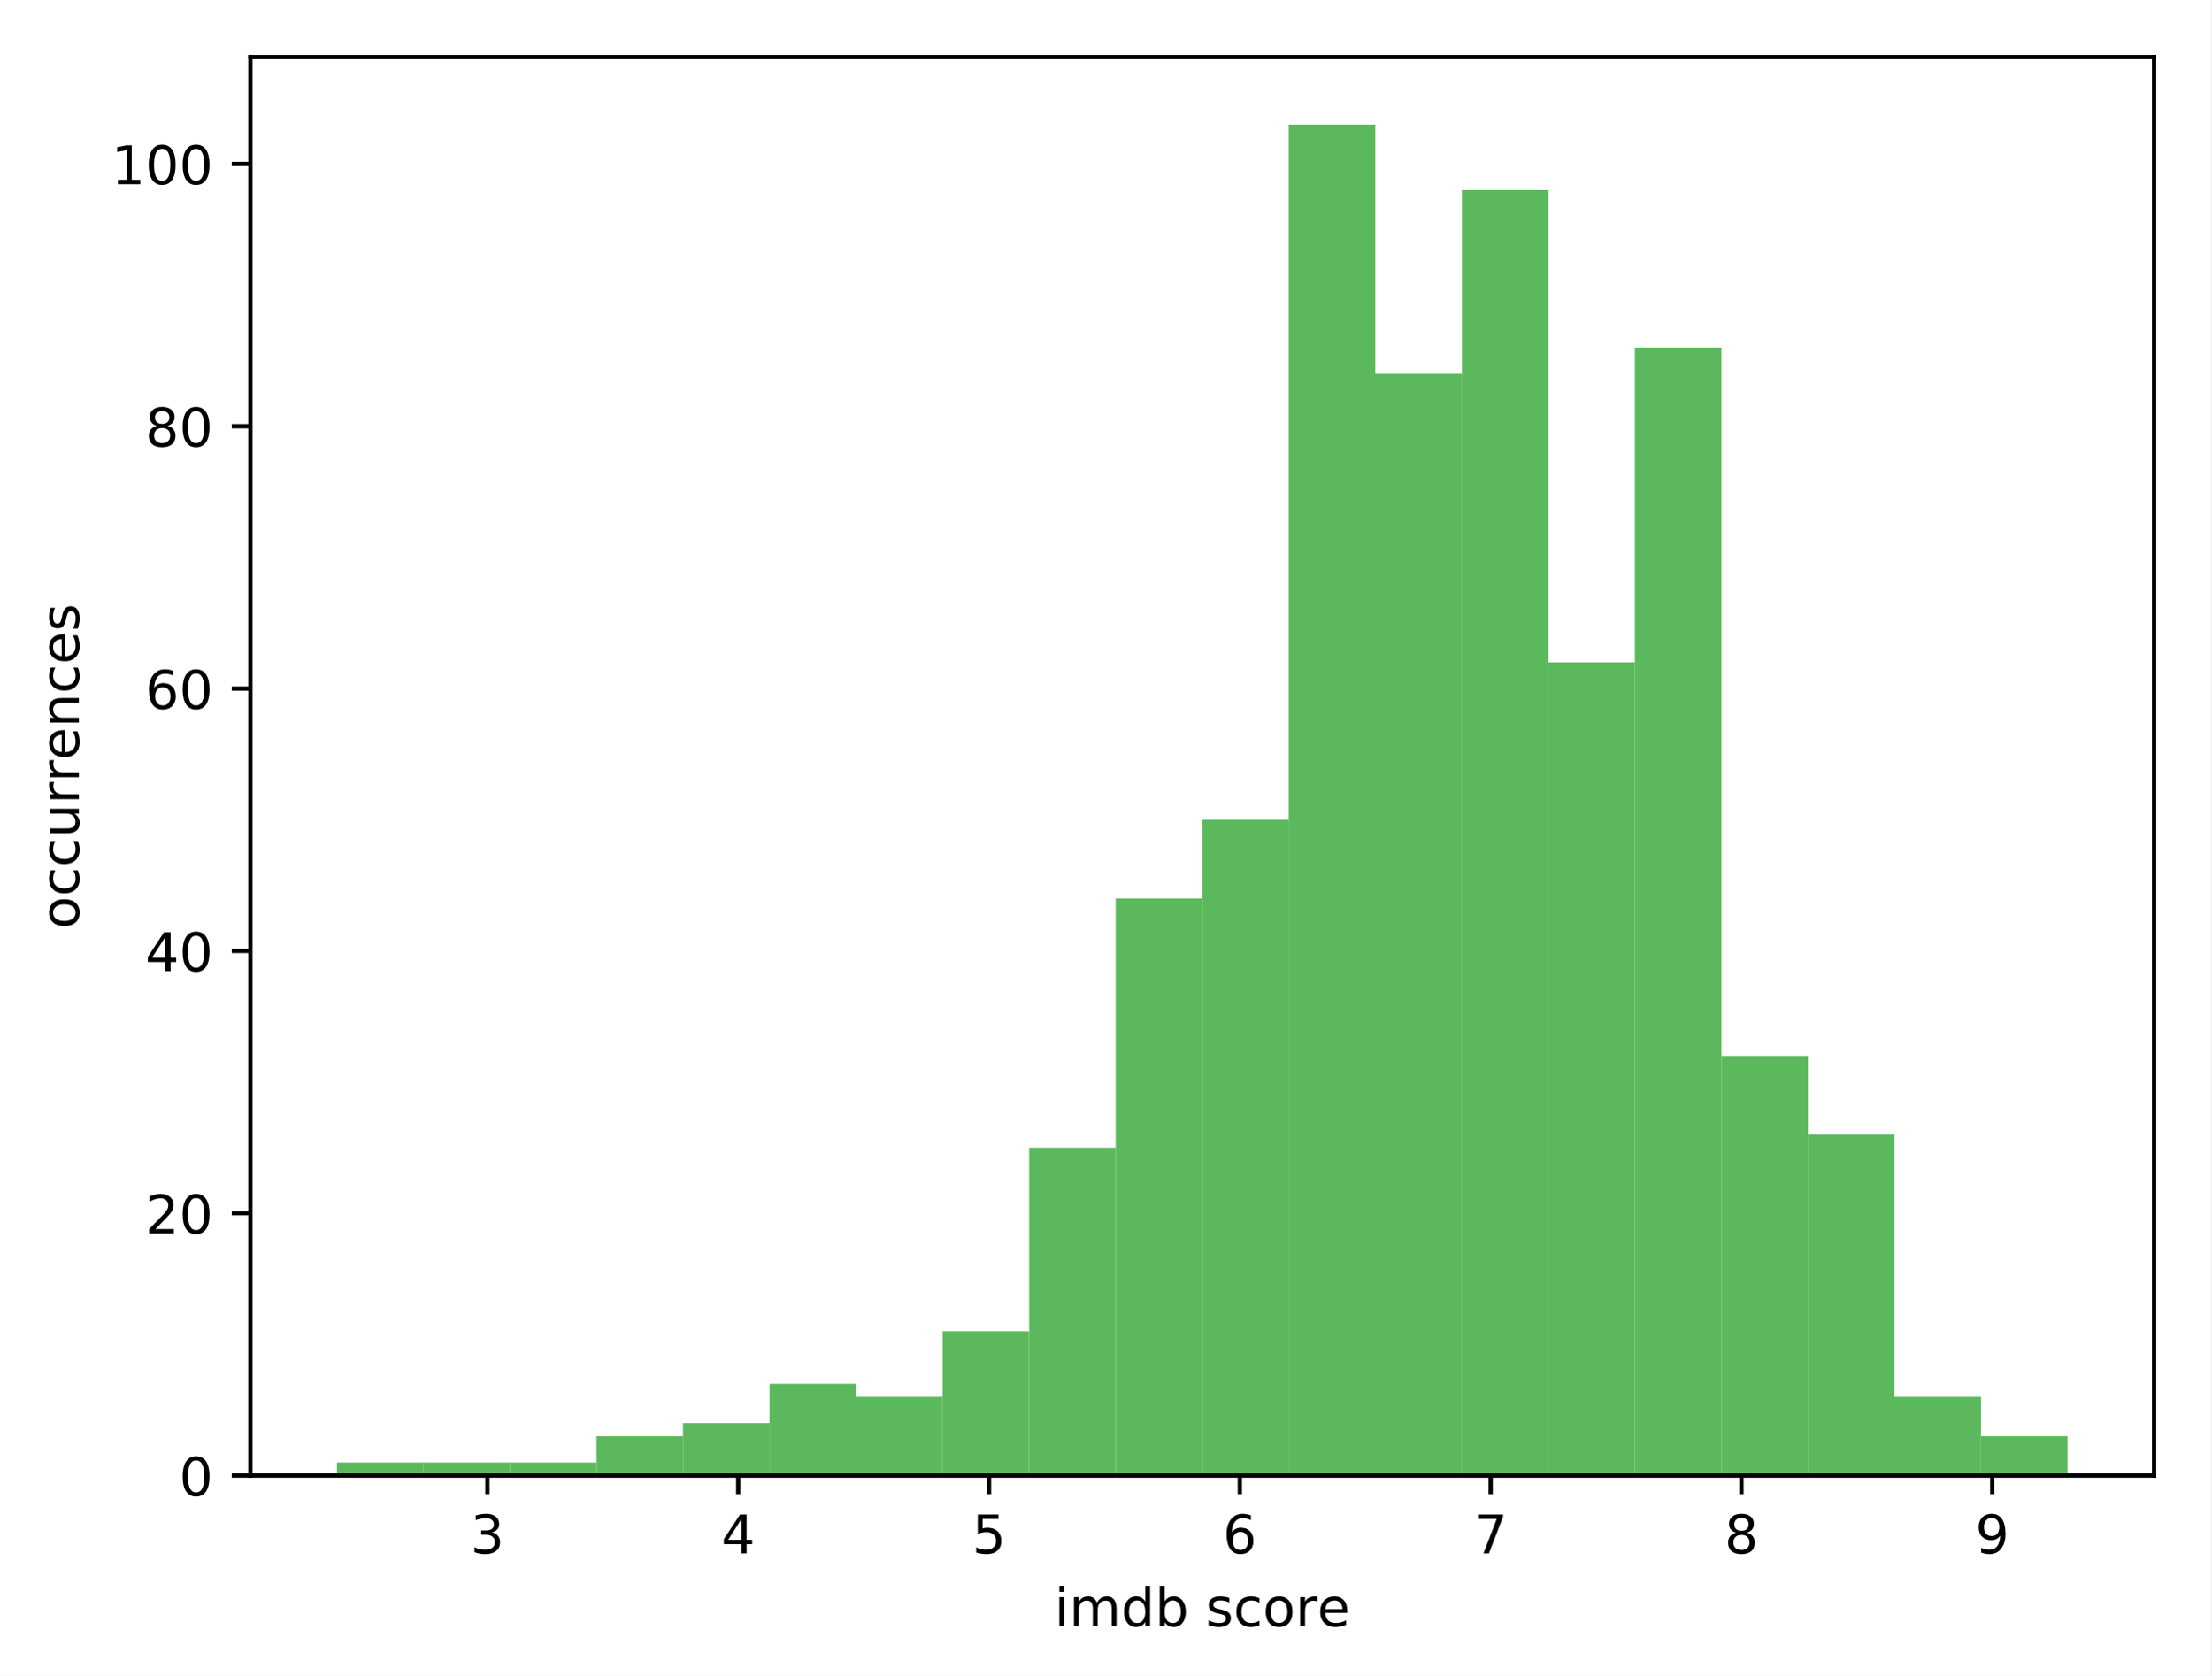
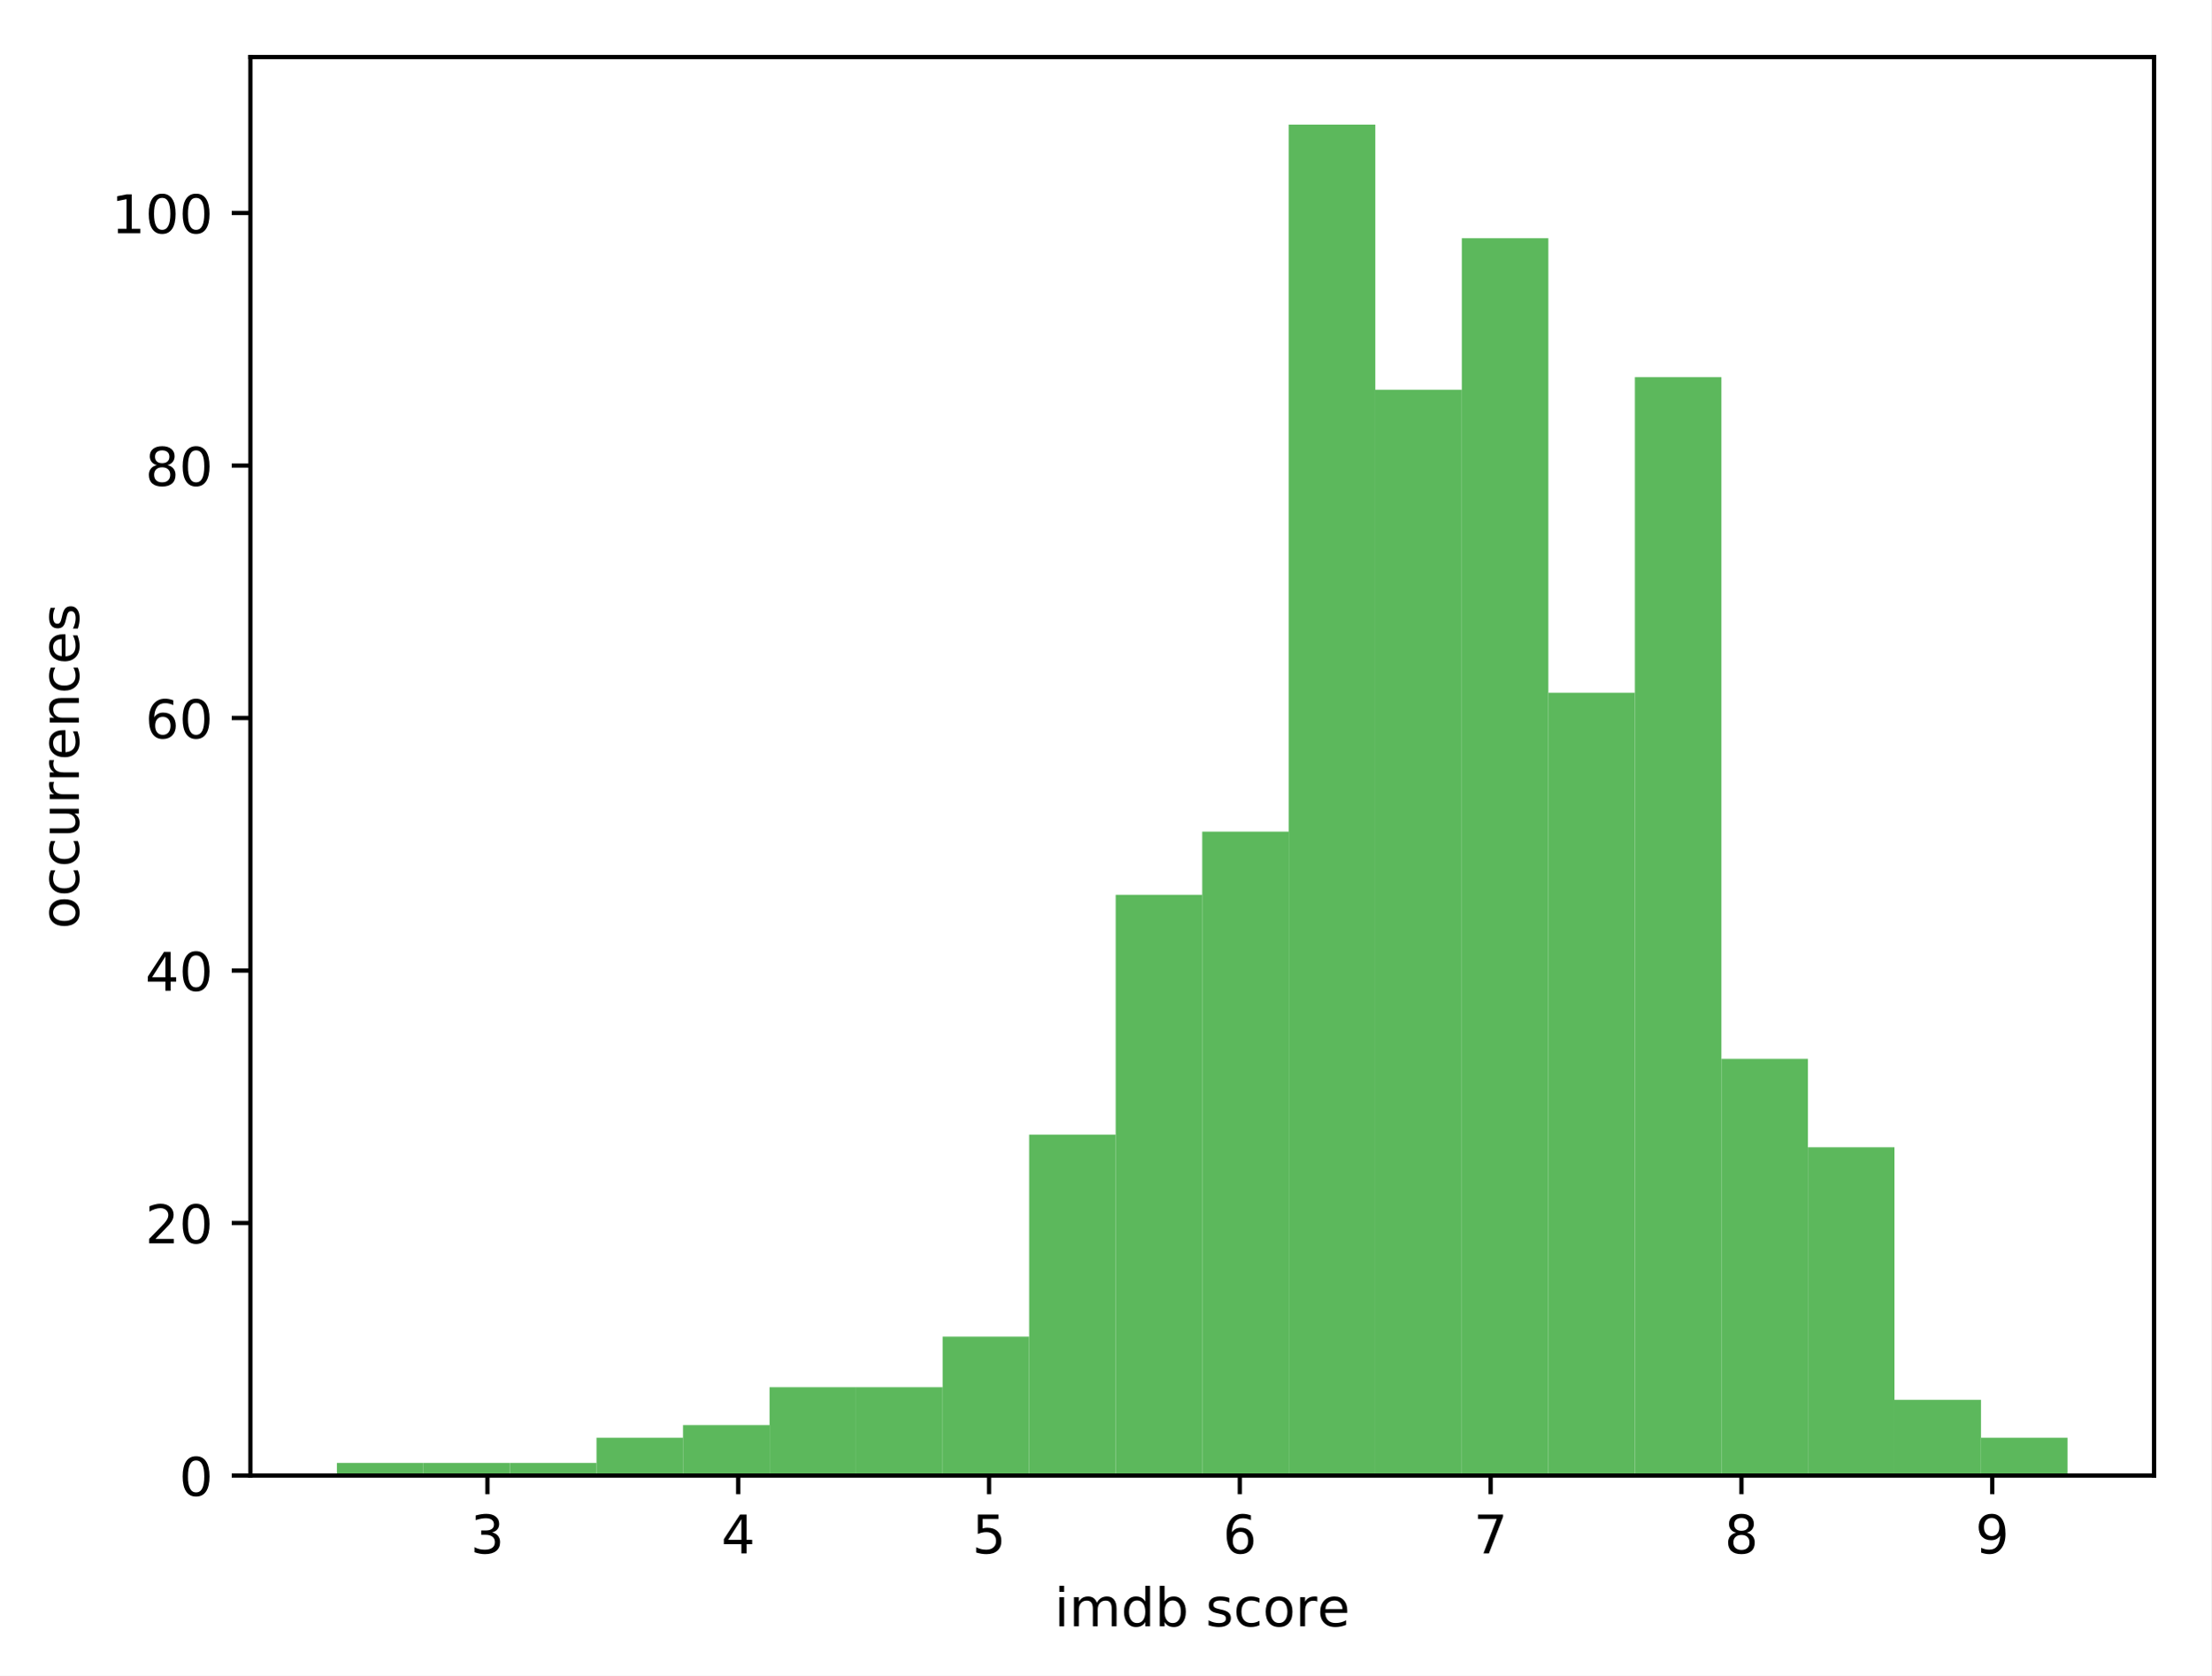
<svg xmlns="http://www.w3.org/2000/svg" xmlns:xlink="http://www.w3.org/1999/xlink" height="314.368pt" version="1.1" viewBox="0 0 414.786 314.368" width="414.786pt">
  <defs>
    <style type="text/css">
*{stroke-linecap:butt;stroke-linejoin:round;}
  </style>
  </defs>
  <g id="figure_1">
    <g id="patch_1">
      <path d="M 0 314.368  L 414.786 314.368  L 414.786 0  L 0 0  z " style="fill:#ffffff;" />
    </g>
    <g id="axes_1">
      <g id="patch_2">
        <path d="M 46.966 276.812  L 404.086 276.812  L 404.086 10.7  L 46.966 10.7  z " style="fill:#ffffff;" />
      </g>
      <g id="patch_3">
-         <path clip-path="url(#pdffa25594b)" d="M 63.198 276.812  L 79.431 276.812  L 79.431 274.351  L 63.198 274.351  z " style="fill:#5cb85c;" />
+         <path clip-path="url(#p2d49223a7b)" d="M 63.198 276.812  L 79.431 276.812  L 79.431 274.443  L 63.198 274.443  z " style="fill:#5cb85c;" />
      </g>
      <g id="patch_4">
-         <path clip-path="url(#pdffa25594b)" d="M 79.431 276.812  L 95.664 276.812  L 95.664 274.351  L 79.431 274.351  z " style="fill:#5cb85c;" />
+         <path clip-path="url(#p2d49223a7b)" d="M 79.431 276.812  L 95.664 276.812  L 95.664 274.443  L 79.431 274.443  z " style="fill:#5cb85c;" />
      </g>
      <g id="patch_5">
-         <path clip-path="url(#pdffa25594b)" d="M 95.664 276.812  L 111.897 276.812  L 111.897 274.351  L 95.664 274.351  z " style="fill:#5cb85c;" />
+         <path clip-path="url(#p2d49223a7b)" d="M 95.664 276.812  L 111.897 276.812  L 111.897 274.443  L 95.664 274.443  z " style="fill:#5cb85c;" />
      </g>
      <g id="patch_6">
-         <path clip-path="url(#pdffa25594b)" d="M 111.897 276.812  L 128.129 276.812  L 128.129 269.43  L 111.897 269.43  z " style="fill:#5cb85c;" />
+         <path clip-path="url(#p2d49223a7b)" d="M 111.897 276.812  L 128.129 276.812  L 128.129 269.706  L 111.897 269.706  z " style="fill:#5cb85c;" />
      </g>
      <g id="patch_7">
-         <path clip-path="url(#pdffa25594b)" d="M 128.129 276.812  L 144.362 276.812  L 144.362 266.97  L 128.129 266.97  z " style="fill:#5cb85c;" />
+         <path clip-path="url(#p2d49223a7b)" d="M 128.129 276.812  L 144.362 276.812  L 144.362 267.338  L 128.129 267.338  z " style="fill:#5cb85c;" />
      </g>
      <g id="patch_8">
-         <path clip-path="url(#pdffa25594b)" d="M 144.362 276.812  L 160.595 276.812  L 160.595 259.588  L 144.362 259.588  z " style="fill:#5cb85c;" />
+         <path clip-path="url(#p2d49223a7b)" d="M 144.362 276.812  L 160.595 276.812  L 160.595 260.232  L 144.362 260.232  z " style="fill:#5cb85c;" />
      </g>
      <g id="patch_9">
-         <path clip-path="url(#pdffa25594b)" d="M 160.595 276.812  L 176.827 276.812  L 176.827 262.049  L 160.595 262.049  z " style="fill:#5cb85c;" />
+         <path clip-path="url(#p2d49223a7b)" d="M 160.595 276.812  L 176.827 276.812  L 176.827 260.232  L 160.595 260.232  z " style="fill:#5cb85c;" />
      </g>
      <g id="patch_10">
-         <path clip-path="url(#pdffa25594b)" d="M 176.827 276.812  L 193.06 276.812  L 193.06 249.746  L 176.827 249.746  z " style="fill:#5cb85c;" />
+         <path clip-path="url(#p2d49223a7b)" d="M 176.827 276.812  L 193.06 276.812  L 193.06 250.757  L 176.827 250.757  z " style="fill:#5cb85c;" />
      </g>
      <g id="patch_11">
-         <path clip-path="url(#pdffa25594b)" d="M 193.06 276.812  L 209.293 276.812  L 209.293 215.297  L 193.06 215.297  z " style="fill:#5cb85c;" />
+         <path clip-path="url(#p2d49223a7b)" d="M 193.06 276.812  L 209.293 276.812  L 209.293 212.86  L 193.06 212.86  z " style="fill:#5cb85c;" />
      </g>
      <g id="patch_12">
-         <path clip-path="url(#pdffa25594b)" d="M 209.293 276.812  L 225.526 276.812  L 225.526 168.546  L 209.293 168.546  z " style="fill:#5cb85c;" />
+         <path clip-path="url(#p2d49223a7b)" d="M 209.293 276.812  L 225.526 276.812  L 225.526 167.856  L 209.293 167.856  z " style="fill:#5cb85c;" />
      </g>
      <g id="patch_13">
-         <path clip-path="url(#pdffa25594b)" d="M 225.526 276.812  L 241.758 276.812  L 241.758 153.783  L 225.526 153.783  z " style="fill:#5cb85c;" />
+         <path clip-path="url(#p2d49223a7b)" d="M 225.526 276.812  L 241.758 276.812  L 241.758 156.013  L 225.526 156.013  z " style="fill:#5cb85c;" />
      </g>
      <g id="patch_14">
-         <path clip-path="url(#pdffa25594b)" d="M 241.758 276.812  L 257.991 276.812  L 257.991 23.372  L 241.758 23.372  z " style="fill:#5cb85c;" />
+         <path clip-path="url(#p2d49223a7b)" d="M 241.758 276.812  L 257.991 276.812  L 257.991 23.372  L 241.758 23.372  z " style="fill:#5cb85c;" />
      </g>
      <g id="patch_15">
-         <path clip-path="url(#pdffa25594b)" d="M 257.991 276.812  L 274.224 276.812  L 274.224 70.123  L 257.991 70.123  z " style="fill:#5cb85c;" />
+         <path clip-path="url(#p2d49223a7b)" d="M 257.991 276.812  L 274.224 276.812  L 274.224 73.113  L 257.991 73.113  z " style="fill:#5cb85c;" />
      </g>
      <g id="patch_16">
-         <path clip-path="url(#pdffa25594b)" d="M 274.224 276.812  L 290.457 276.812  L 290.457 35.675  L 274.224 35.675  z " style="fill:#5cb85c;" />
+         <path clip-path="url(#p2d49223a7b)" d="M 274.224 276.812  L 290.457 276.812  L 290.457 44.689  L 274.224 44.689  z " style="fill:#5cb85c;" />
      </g>
      <g id="patch_17">
-         <path clip-path="url(#pdffa25594b)" d="M 290.457 276.812  L 306.689 276.812  L 306.689 124.256  L 290.457 124.256  z " style="fill:#5cb85c;" />
+         <path clip-path="url(#p2d49223a7b)" d="M 290.457 276.812  L 306.689 276.812  L 306.689 129.959  L 290.457 129.959  z " style="fill:#5cb85c;" />
      </g>
      <g id="patch_18">
-         <path clip-path="url(#pdffa25594b)" d="M 306.689 276.812  L 322.922 276.812  L 322.922 65.202  L 306.689 65.202  z " style="fill:#5cb85c;" />
+         <path clip-path="url(#p2d49223a7b)" d="M 306.689 276.812  L 322.922 276.812  L 322.922 70.744  L 306.689 70.744  z " style="fill:#5cb85c;" />
      </g>
      <g id="patch_19">
-         <path clip-path="url(#pdffa25594b)" d="M 322.922 276.812  L 339.155 276.812  L 339.155 198.073  L 322.922 198.073  z " style="fill:#5cb85c;" />
+         <path clip-path="url(#p2d49223a7b)" d="M 322.922 276.812  L 339.155 276.812  L 339.155 198.648  L 322.922 198.648  z " style="fill:#5cb85c;" />
      </g>
      <g id="patch_20">
-         <path clip-path="url(#pdffa25594b)" d="M 339.155 276.812  L 355.387 276.812  L 355.387 212.837  L 339.155 212.837  z " style="fill:#5cb85c;" />
+         <path clip-path="url(#p2d49223a7b)" d="M 339.155 276.812  L 355.387 276.812  L 355.387 215.228  L 339.155 215.228  z " style="fill:#5cb85c;" />
      </g>
      <g id="patch_21">
-         <path clip-path="url(#pdffa25594b)" d="M 355.387 276.812  L 371.62 276.812  L 371.62 262.049  L 355.387 262.049  z " style="fill:#5cb85c;" />
+         <path clip-path="url(#p2d49223a7b)" d="M 355.387 276.812  L 371.62 276.812  L 371.62 262.6  L 355.387 262.6  z " style="fill:#5cb85c;" />
      </g>
      <g id="patch_22">
-         <path clip-path="url(#pdffa25594b)" d="M 371.62 276.812  L 387.853 276.812  L 387.853 269.43  L 371.62 269.43  z " style="fill:#5cb85c;" />
+         <path clip-path="url(#p2d49223a7b)" d="M 371.62 276.812  L 387.853 276.812  L 387.853 269.706  L 371.62 269.706  z " style="fill:#5cb85c;" />
      </g>
      <g id="matplotlib.axis_1">
        <g id="xtick_1">
          <g id="line2d_1">
            <defs>
-               <path d="M 0 0  L 0 3.5  " id="m6dd960a08c" style="stroke:#000000;stroke-width:0.8;" />
-             </defs>
-             <g>
-               <use style="stroke:#000000;stroke-width:0.8;" x="91.429" xlink:href="#m6dd960a08c" y="276.812" />
+               <path d="M 0 0  L 0 3.5  " id="m55f64ff4a9" style="stroke:#000000;stroke-width:0.8;" />
+             </defs>
+             <g>
+               <use style="stroke:#000000;stroke-width:0.8;" x="91.429" xlink:href="#m55f64ff4a9" y="276.812" />
            </g>
          </g>
          <g id="text_1">
            <defs>
              <path d="M 40.578 39.312  Q 47.656 37.797 51.625 33  Q 55.609 28.219 55.609 21.188  Q 55.609 10.406 48.188 4.484  Q 40.766 -1.422 27.094 -1.422  Q 22.516 -1.422 17.656 -0.516  Q 12.797 0.391 7.625 2.203  L 7.625 11.719  Q 11.719 9.328 16.594 8.109  Q 21.484 6.891 26.812 6.891  Q 36.078 6.891 40.938 10.547  Q 45.797 14.203 45.797 21.188  Q 45.797 27.641 41.281 31.266  Q 36.766 34.906 28.719 34.906  L 20.219 34.906  L 20.219 43.016  L 29.109 43.016  Q 36.375 43.016 40.234 45.922  Q 44.094 48.828 44.094 54.297  Q 44.094 59.906 40.109 62.906  Q 36.141 65.922 28.719 65.922  Q 24.656 65.922 20.016 65.031  Q 15.375 64.156 9.812 62.312  L 9.812 71.094  Q 15.438 72.656 20.344 73.438  Q 25.25 74.219 29.594 74.219  Q 40.828 74.219 47.359 69.109  Q 53.906 64.016 53.906 55.328  Q 53.906 49.266 50.438 45.094  Q 46.969 40.922 40.578 39.312  z " id="DejaVuSans-51" />
            </defs>
            <g transform="translate(88.24793 291.4104)scale(0.1 -0.1)">
              <use xlink:href="#DejaVuSans-51" />
            </g>
          </g>
        </g>
        <g id="xtick_2">
          <g id="line2d_2">
            <g>
-               <use style="stroke:#000000;stroke-width:0.8;" x="138.481" xlink:href="#m6dd960a08c" y="276.812" />
+               <use style="stroke:#000000;stroke-width:0.8;" x="138.481" xlink:href="#m55f64ff4a9" y="276.812" />
            </g>
          </g>
          <g id="text_2">
            <defs>
              <path d="M 37.797 64.312  L 12.891 25.391  L 37.797 25.391  z M 35.203 72.906  L 47.609 72.906  L 47.609 25.391  L 58.016 25.391  L 58.016 17.188  L 47.609 17.188  L 47.609 0  L 37.797 0  L 37.797 17.188  L 4.891 17.188  L 4.891 26.703  z " id="DejaVuSans-52" />
            </defs>
            <g transform="translate(135.2993 291.4104)scale(0.1 -0.1)">
              <use xlink:href="#DejaVuSans-52" />
            </g>
          </g>
        </g>
        <g id="xtick_3">
          <g id="line2d_3">
            <g>
-               <use style="stroke:#000000;stroke-width:0.8;" x="185.532" xlink:href="#m6dd960a08c" y="276.812" />
+               <use style="stroke:#000000;stroke-width:0.8;" x="185.532" xlink:href="#m55f64ff4a9" y="276.812" />
            </g>
          </g>
          <g id="text_3">
            <defs>
              <path d="M 10.797 72.906  L 49.516 72.906  L 49.516 64.594  L 19.828 64.594  L 19.828 46.734  Q 21.969 47.469 24.109 47.828  Q 26.266 48.188 28.422 48.188  Q 40.625 48.188 47.75 41.5  Q 54.891 34.812 54.891 23.391  Q 54.891 11.625 47.562 5.094  Q 40.234 -1.422 26.906 -1.422  Q 22.312 -1.422 17.547 -0.641  Q 12.797 0.141 7.719 1.703  L 7.719 11.625  Q 12.109 9.234 16.797 8.062  Q 21.484 6.891 26.703 6.891  Q 35.156 6.891 40.078 11.328  Q 45.016 15.766 45.016 23.391  Q 45.016 31 40.078 35.438  Q 35.156 39.891 26.703 39.891  Q 22.75 39.891 18.812 39.016  Q 14.891 38.141 10.797 36.281  z " id="DejaVuSans-53" />
            </defs>
            <g transform="translate(182.3507 291.4104)scale(0.1 -0.1)">
              <use xlink:href="#DejaVuSans-53" />
            </g>
          </g>
        </g>
        <g id="xtick_4">
          <g id="line2d_4">
            <g>
-               <use style="stroke:#000000;stroke-width:0.8;" x="232.583" xlink:href="#m6dd960a08c" y="276.812" />
+               <use style="stroke:#000000;stroke-width:0.8;" x="232.583" xlink:href="#m55f64ff4a9" y="276.812" />
            </g>
          </g>
          <g id="text_4">
            <defs>
              <path d="M 33.016 40.375  Q 26.375 40.375 22.484 35.828  Q 18.609 31.297 18.609 23.391  Q 18.609 15.531 22.484 10.953  Q 26.375 6.391 33.016 6.391  Q 39.656 6.391 43.531 10.953  Q 47.406 15.531 47.406 23.391  Q 47.406 31.297 43.531 35.828  Q 39.656 40.375 33.016 40.375  z M 52.594 71.297  L 52.594 62.312  Q 48.875 64.062 45.094 64.984  Q 41.312 65.922 37.594 65.922  Q 27.828 65.922 22.672 59.328  Q 17.531 52.734 16.797 39.406  Q 19.672 43.656 24.016 45.922  Q 28.375 48.188 33.594 48.188  Q 44.578 48.188 50.953 41.516  Q 57.328 34.859 57.328 23.391  Q 57.328 12.156 50.688 5.359  Q 44.047 -1.422 33.016 -1.422  Q 20.359 -1.422 13.672 8.266  Q 6.984 17.969 6.984 36.375  Q 6.984 53.656 15.188 63.938  Q 23.391 74.219 37.203 74.219  Q 40.922 74.219 44.703 73.484  Q 48.484 72.75 52.594 71.297  z " id="DejaVuSans-54" />
            </defs>
            <g transform="translate(229.4021 291.4104)scale(0.1 -0.1)">
              <use xlink:href="#DejaVuSans-54" />
            </g>
          </g>
        </g>
        <g id="xtick_5">
          <g id="line2d_5">
            <g>
-               <use style="stroke:#000000;stroke-width:0.8;" x="279.635" xlink:href="#m6dd960a08c" y="276.812" />
+               <use style="stroke:#000000;stroke-width:0.8;" x="279.635" xlink:href="#m55f64ff4a9" y="276.812" />
            </g>
          </g>
          <g id="text_5">
            <defs>
              <path d="M 8.203 72.906  L 55.078 72.906  L 55.078 68.703  L 28.609 0  L 18.312 0  L 43.219 64.594  L 8.203 64.594  z " id="DejaVuSans-55" />
            </defs>
            <g transform="translate(276.4535 291.4104)scale(0.1 -0.1)">
              <use xlink:href="#DejaVuSans-55" />
            </g>
          </g>
        </g>
        <g id="xtick_6">
          <g id="line2d_6">
            <g>
-               <use style="stroke:#000000;stroke-width:0.8;" x="326.686" xlink:href="#m6dd960a08c" y="276.812" />
+               <use style="stroke:#000000;stroke-width:0.8;" x="326.686" xlink:href="#m55f64ff4a9" y="276.812" />
            </g>
          </g>
          <g id="text_6">
            <defs>
              <path d="M 31.781 34.625  Q 24.75 34.625 20.719 30.859  Q 16.703 27.094 16.703 20.516  Q 16.703 13.922 20.719 10.156  Q 24.75 6.391 31.781 6.391  Q 38.812 6.391 42.859 10.172  Q 46.922 13.969 46.922 20.516  Q 46.922 27.094 42.891 30.859  Q 38.875 34.625 31.781 34.625  z M 21.922 38.812  Q 15.578 40.375 12.031 44.719  Q 8.5 49.078 8.5 55.328  Q 8.5 64.062 14.719 69.141  Q 20.953 74.219 31.781 74.219  Q 42.672 74.219 48.875 69.141  Q 55.078 64.062 55.078 55.328  Q 55.078 49.078 51.531 44.719  Q 48 40.375 41.703 38.812  Q 48.828 37.156 52.797 32.312  Q 56.781 27.484 56.781 20.516  Q 56.781 9.906 50.312 4.234  Q 43.844 -1.422 31.781 -1.422  Q 19.734 -1.422 13.25 4.234  Q 6.781 9.906 6.781 20.516  Q 6.781 27.484 10.781 32.312  Q 14.797 37.156 21.922 38.812  z M 18.312 54.391  Q 18.312 48.734 21.844 45.562  Q 25.391 42.391 31.781 42.391  Q 38.141 42.391 41.719 45.562  Q 45.312 48.734 45.312 54.391  Q 45.312 60.062 41.719 63.234  Q 38.141 66.406 31.781 66.406  Q 25.391 66.406 21.844 63.234  Q 18.312 60.062 18.312 54.391  z " id="DejaVuSans-56" />
            </defs>
            <g transform="translate(323.5048 291.4104)scale(0.1 -0.1)">
              <use xlink:href="#DejaVuSans-56" />
            </g>
          </g>
        </g>
        <g id="xtick_7">
          <g id="line2d_7">
            <g>
-               <use style="stroke:#000000;stroke-width:0.8;" x="373.737" xlink:href="#m6dd960a08c" y="276.812" />
+               <use style="stroke:#000000;stroke-width:0.8;" x="373.737" xlink:href="#m55f64ff4a9" y="276.812" />
            </g>
          </g>
          <g id="text_7">
            <defs>
              <path d="M 10.984 1.516  L 10.984 10.5  Q 14.703 8.734 18.5 7.812  Q 22.312 6.891 25.984 6.891  Q 35.75 6.891 40.891 13.453  Q 46.047 20.016 46.781 33.406  Q 43.953 29.203 39.594 26.953  Q 35.25 24.703 29.984 24.703  Q 19.047 24.703 12.672 31.312  Q 6.297 37.938 6.297 49.422  Q 6.297 60.641 12.938 67.422  Q 19.578 74.219 30.609 74.219  Q 43.266 74.219 49.922 64.516  Q 56.594 54.828 56.594 36.375  Q 56.594 19.141 48.406 8.859  Q 40.234 -1.422 26.422 -1.422  Q 22.703 -1.422 18.891 -0.688  Q 15.094 0.047 10.984 1.516  z M 30.609 32.422  Q 37.25 32.422 41.125 36.953  Q 45.016 41.5 45.016 49.422  Q 45.016 57.281 41.125 61.844  Q 37.25 66.406 30.609 66.406  Q 23.969 66.406 20.094 61.844  Q 16.219 57.281 16.219 49.422  Q 16.219 41.5 20.094 36.953  Q 23.969 32.422 30.609 32.422  z " id="DejaVuSans-57" />
            </defs>
            <g transform="translate(370.5562 291.4104)scale(0.1 -0.1)">
              <use xlink:href="#DejaVuSans-57" />
            </g>
          </g>
        </g>
        <g id="text_8">
          <defs>
            <path d="M 9.422 54.688  L 18.406 54.688  L 18.406 0  L 9.422 0  z M 9.422 75.984  L 18.406 75.984  L 18.406 64.594  L 9.422 64.594  z " id="DejaVuSans-105" />
            <path d="M 52 44.188  Q 55.375 50.25 60.062 53.125  Q 64.75 56 71.094 56  Q 79.641 56 84.281 50.016  Q 88.922 44.047 88.922 33.016  L 88.922 0  L 79.891 0  L 79.891 32.719  Q 79.891 40.578 77.094 44.375  Q 74.312 48.188 68.609 48.188  Q 61.625 48.188 57.562 43.547  Q 53.516 38.922 53.516 30.906  L 53.516 0  L 44.484 0  L 44.484 32.719  Q 44.484 40.625 41.703 44.406  Q 38.922 48.188 33.109 48.188  Q 26.219 48.188 22.156 43.531  Q 18.109 38.875 18.109 30.906  L 18.109 0  L 9.078 0  L 9.078 54.688  L 18.109 54.688  L 18.109 46.188  Q 21.188 51.219 25.484 53.609  Q 29.781 56 35.688 56  Q 41.656 56 45.828 52.969  Q 50 49.953 52 44.188  z " id="DejaVuSans-109" />
            <path d="M 45.406 46.391  L 45.406 75.984  L 54.391 75.984  L 54.391 0  L 45.406 0  L 45.406 8.203  Q 42.578 3.328 38.25 0.953  Q 33.938 -1.422 27.875 -1.422  Q 17.969 -1.422 11.734 6.484  Q 5.516 14.406 5.516 27.297  Q 5.516 40.188 11.734 48.094  Q 17.969 56 27.875 56  Q 33.938 56 38.25 53.625  Q 42.578 51.266 45.406 46.391  z M 14.797 27.297  Q 14.797 17.391 18.875 11.75  Q 22.953 6.109 30.078 6.109  Q 37.203 6.109 41.297 11.75  Q 45.406 17.391 45.406 27.297  Q 45.406 37.203 41.297 42.844  Q 37.203 48.484 30.078 48.484  Q 22.953 48.484 18.875 42.844  Q 14.797 37.203 14.797 27.297  z " id="DejaVuSans-100" />
            <path d="M 48.688 27.297  Q 48.688 37.203 44.609 42.844  Q 40.531 48.484 33.406 48.484  Q 26.266 48.484 22.188 42.844  Q 18.109 37.203 18.109 27.297  Q 18.109 17.391 22.188 11.75  Q 26.266 6.109 33.406 6.109  Q 40.531 6.109 44.609 11.75  Q 48.688 17.391 48.688 27.297  z M 18.109 46.391  Q 20.953 51.266 25.266 53.625  Q 29.594 56 35.594 56  Q 45.562 56 51.781 48.094  Q 58.016 40.188 58.016 27.297  Q 58.016 14.406 51.781 6.484  Q 45.562 -1.422 35.594 -1.422  Q 29.594 -1.422 25.266 0.953  Q 20.953 3.328 18.109 8.203  L 18.109 0  L 9.078 0  L 9.078 75.984  L 18.109 75.984  z " id="DejaVuSans-98" />
            <path id="DejaVuSans-32" />
            <path d="M 44.281 53.078  L 44.281 44.578  Q 40.484 46.531 36.375 47.5  Q 32.281 48.484 27.875 48.484  Q 21.188 48.484 17.844 46.438  Q 14.5 44.391 14.5 40.281  Q 14.5 37.156 16.891 35.375  Q 19.281 33.594 26.516 31.984  L 29.594 31.297  Q 39.156 29.25 43.188 25.516  Q 47.219 21.781 47.219 15.094  Q 47.219 7.469 41.188 3.016  Q 35.156 -1.422 24.609 -1.422  Q 20.219 -1.422 15.453 -0.562  Q 10.688 0.297 5.422 2  L 5.422 11.281  Q 10.406 8.688 15.234 7.391  Q 20.062 6.109 24.812 6.109  Q 31.156 6.109 34.562 8.281  Q 37.984 10.453 37.984 14.406  Q 37.984 18.062 35.516 20.016  Q 33.062 21.969 24.703 23.781  L 21.578 24.516  Q 13.234 26.266 9.516 29.906  Q 5.812 33.547 5.812 39.891  Q 5.812 47.609 11.281 51.797  Q 16.75 56 26.812 56  Q 31.781 56 36.172 55.266  Q 40.578 54.547 44.281 53.078  z " id="DejaVuSans-115" />
            <path d="M 48.781 52.594  L 48.781 44.188  Q 44.969 46.297 41.141 47.344  Q 37.312 48.391 33.406 48.391  Q 24.656 48.391 19.812 42.844  Q 14.984 37.312 14.984 27.297  Q 14.984 17.281 19.812 11.734  Q 24.656 6.203 33.406 6.203  Q 37.312 6.203 41.141 7.25  Q 44.969 8.297 48.781 10.406  L 48.781 2.094  Q 45.016 0.344 40.984 -0.531  Q 36.969 -1.422 32.422 -1.422  Q 20.062 -1.422 12.781 6.344  Q 5.516 14.109 5.516 27.297  Q 5.516 40.672 12.859 48.328  Q 20.219 56 33.016 56  Q 37.156 56 41.109 55.141  Q 45.062 54.297 48.781 52.594  z " id="DejaVuSans-99" />
            <path d="M 30.609 48.391  Q 23.391 48.391 19.188 42.75  Q 14.984 37.109 14.984 27.297  Q 14.984 17.484 19.156 11.844  Q 23.344 6.203 30.609 6.203  Q 37.797 6.203 41.984 11.859  Q 46.188 17.531 46.188 27.297  Q 46.188 37.016 41.984 42.703  Q 37.797 48.391 30.609 48.391  z M 30.609 56  Q 42.328 56 49.016 48.375  Q 55.719 40.766 55.719 27.297  Q 55.719 13.875 49.016 6.219  Q 42.328 -1.422 30.609 -1.422  Q 18.844 -1.422 12.172 6.219  Q 5.516 13.875 5.516 27.297  Q 5.516 40.766 12.172 48.375  Q 18.844 56 30.609 56  z " id="DejaVuSans-111" />
            <path d="M 41.109 46.297  Q 39.594 47.172 37.812 47.578  Q 36.031 48 33.891 48  Q 26.266 48 22.188 43.047  Q 18.109 38.094 18.109 28.812  L 18.109 0  L 9.078 0  L 9.078 54.688  L 18.109 54.688  L 18.109 46.188  Q 20.953 51.172 25.484 53.578  Q 30.031 56 36.531 56  Q 37.453 56 38.578 55.875  Q 39.703 55.766 41.062 55.516  z " id="DejaVuSans-114" />
            <path d="M 56.203 29.594  L 56.203 25.203  L 14.891 25.203  Q 15.484 15.922 20.484 11.062  Q 25.484 6.203 34.422 6.203  Q 39.594 6.203 44.453 7.469  Q 49.312 8.734 54.109 11.281  L 54.109 2.781  Q 49.266 0.734 44.188 -0.344  Q 39.109 -1.422 33.891 -1.422  Q 20.797 -1.422 13.156 6.188  Q 5.516 13.812 5.516 26.812  Q 5.516 40.234 12.766 48.109  Q 20.016 56 32.328 56  Q 43.359 56 49.781 48.891  Q 56.203 41.797 56.203 29.594  z M 47.219 32.234  Q 47.125 39.594 43.094 43.984  Q 39.062 48.391 32.422 48.391  Q 24.906 48.391 20.391 44.141  Q 15.875 39.891 15.188 32.172  z " id="DejaVuSans-101" />
          </defs>
          <g transform="translate(197.785 305.0886)scale(0.1 -0.1)">
            <use xlink:href="#DejaVuSans-105" />
            <use x="27.783" xlink:href="#DejaVuSans-109" />
            <use x="125.195" xlink:href="#DejaVuSans-100" />
            <use x="188.672" xlink:href="#DejaVuSans-98" />
            <use x="252.148" xlink:href="#DejaVuSans-32" />
            <use x="283.936" xlink:href="#DejaVuSans-115" />
            <use x="336.035" xlink:href="#DejaVuSans-99" />
            <use x="391.016" xlink:href="#DejaVuSans-111" />
            <use x="452.197" xlink:href="#DejaVuSans-114" />
            <use x="493.279" xlink:href="#DejaVuSans-101" />
          </g>
        </g>
      </g>
      <g id="matplotlib.axis_2">
        <g id="ytick_1">
          <g id="line2d_8">
            <defs>
-               <path d="M 0 0  L -3.5 0  " id="m7e471e6018" style="stroke:#000000;stroke-width:0.8;" />
-             </defs>
-             <g>
-               <use style="stroke:#000000;stroke-width:0.8;" x="46.966" xlink:href="#m7e471e6018" y="276.812" />
+               <path d="M 0 0  L -3.5 0  " id="m0b4052938e" style="stroke:#000000;stroke-width:0.8;" />
+             </defs>
+             <g>
+               <use style="stroke:#000000;stroke-width:0.8;" x="46.966" xlink:href="#m0b4052938e" y="276.812" />
            </g>
          </g>
          <g id="text_9">
            <defs>
              <path d="M 31.781 66.406  Q 24.172 66.406 20.328 58.906  Q 16.5 51.422 16.5 36.375  Q 16.5 21.391 20.328 13.891  Q 24.172 6.391 31.781 6.391  Q 39.453 6.391 43.281 13.891  Q 47.125 21.391 47.125 36.375  Q 47.125 51.422 43.281 58.906  Q 39.453 66.406 31.781 66.406  z M 31.781 74.219  Q 44.047 74.219 50.516 64.516  Q 56.984 54.828 56.984 36.375  Q 56.984 17.969 50.516 8.266  Q 44.047 -1.422 31.781 -1.422  Q 19.531 -1.422 13.062 8.266  Q 6.594 17.969 6.594 36.375  Q 6.594 54.828 13.062 64.516  Q 19.531 74.219 31.781 74.219  z " id="DejaVuSans-48" />
            </defs>
            <g transform="translate(33.60312 280.6112)scale(0.1 -0.1)">
              <use xlink:href="#DejaVuSans-48" />
            </g>
          </g>
        </g>
        <g id="ytick_2">
          <g id="line2d_9">
            <g>
-               <use style="stroke:#000000;stroke-width:0.8;" x="46.966" xlink:href="#m7e471e6018" y="227.6" />
+               <use style="stroke:#000000;stroke-width:0.8;" x="46.966" xlink:href="#m0b4052938e" y="229.44" />
            </g>
          </g>
          <g id="text_10">
            <defs>
              <path d="M 19.188 8.297  L 53.609 8.297  L 53.609 0  L 7.328 0  L 7.328 8.297  Q 12.938 14.109 22.625 23.891  Q 32.328 33.688 34.812 36.531  Q 39.547 41.844 41.422 45.531  Q 43.312 49.219 43.312 52.781  Q 43.312 58.594 39.234 62.25  Q 35.156 65.922 28.609 65.922  Q 23.969 65.922 18.812 64.312  Q 13.672 62.703 7.812 59.422  L 7.812 69.391  Q 13.766 71.781 18.938 73  Q 24.125 74.219 28.422 74.219  Q 39.75 74.219 46.484 68.547  Q 53.219 62.891 53.219 53.422  Q 53.219 48.922 51.531 44.891  Q 49.859 40.875 45.406 35.406  Q 44.188 33.984 37.641 27.219  Q 31.109 20.453 19.188 8.297  z " id="DejaVuSans-50" />
            </defs>
-             <g transform="translate(27.24063 231.3996)scale(0.1 -0.1)">
+             <g transform="translate(27.24063 233.2393)scale(0.1 -0.1)">
              <use xlink:href="#DejaVuSans-50" />
              <use x="63.623" xlink:href="#DejaVuSans-48" />
            </g>
          </g>
        </g>
        <g id="ytick_3">
          <g id="line2d_10">
            <g>
-               <use style="stroke:#000000;stroke-width:0.8;" x="46.966" xlink:href="#m7e471e6018" y="178.389" />
+               <use style="stroke:#000000;stroke-width:0.8;" x="46.966" xlink:href="#m0b4052938e" y="182.068" />
            </g>
          </g>
          <g id="text_11">
-             <g transform="translate(27.24063 182.1879)scale(0.1 -0.1)">
+             <g transform="translate(27.24063 185.8673)scale(0.1 -0.1)">
              <use xlink:href="#DejaVuSans-52" />
              <use x="63.623" xlink:href="#DejaVuSans-48" />
            </g>
          </g>
        </g>
        <g id="ytick_4">
          <g id="line2d_11">
            <g>
-               <use style="stroke:#000000;stroke-width:0.8;" x="46.966" xlink:href="#m7e471e6018" y="129.177" />
+               <use style="stroke:#000000;stroke-width:0.8;" x="46.966" xlink:href="#m0b4052938e" y="134.696" />
            </g>
          </g>
          <g id="text_12">
-             <g transform="translate(27.24063 132.9763)scale(0.1 -0.1)">
+             <g transform="translate(27.24063 138.4953)scale(0.1 -0.1)">
              <use xlink:href="#DejaVuSans-54" />
              <use x="63.623" xlink:href="#DejaVuSans-48" />
            </g>
          </g>
        </g>
        <g id="ytick_5">
          <g id="line2d_12">
            <g>
-               <use style="stroke:#000000;stroke-width:0.8;" x="46.966" xlink:href="#m7e471e6018" y="79.965" />
+               <use style="stroke:#000000;stroke-width:0.8;" x="46.966" xlink:href="#m0b4052938e" y="87.324" />
            </g>
          </g>
          <g id="text_13">
-             <g transform="translate(27.24063 83.76462)scale(0.1 -0.1)">
+             <g transform="translate(27.24063 91.12337)scale(0.1 -0.1)">
              <use xlink:href="#DejaVuSans-56" />
              <use x="63.623" xlink:href="#DejaVuSans-48" />
            </g>
          </g>
        </g>
        <g id="ytick_6">
          <g id="line2d_13">
            <g>
-               <use style="stroke:#000000;stroke-width:0.8;" x="46.966" xlink:href="#m7e471e6018" y="30.754" />
+               <use style="stroke:#000000;stroke-width:0.8;" x="46.966" xlink:href="#m0b4052938e" y="39.952" />
            </g>
          </g>
          <g id="text_14">
            <defs>
              <path d="M 12.406 8.297  L 28.516 8.297  L 28.516 63.922  L 10.984 60.406  L 10.984 69.391  L 28.422 72.906  L 38.281 72.906  L 38.281 8.297  L 54.391 8.297  L 54.391 0  L 12.406 0  z " id="DejaVuSans-49" />
            </defs>
-             <g transform="translate(20.87813 34.55297)scale(0.1 -0.1)">
+             <g transform="translate(20.87813 43.75141)scale(0.1 -0.1)">
              <use xlink:href="#DejaVuSans-49" />
              <use x="63.623" xlink:href="#DejaVuSans-48" />
              <use x="127.246" xlink:href="#DejaVuSans-48" />
            </g>
          </g>
        </g>
        <g id="text_15">
          <defs>
            <path d="M 8.5 21.578  L 8.5 54.688  L 17.484 54.688  L 17.484 21.922  Q 17.484 14.156 20.5 10.266  Q 23.531 6.391 29.594 6.391  Q 36.859 6.391 41.078 11.031  Q 45.312 15.672 45.312 23.688  L 45.312 54.688  L 54.297 54.688  L 54.297 0  L 45.312 0  L 45.312 8.406  Q 42.047 3.422 37.719 1  Q 33.406 -1.422 27.688 -1.422  Q 18.266 -1.422 13.375 4.438  Q 8.5 10.297 8.5 21.578  z M 31.109 56  z " id="DejaVuSans-117" />
            <path d="M 54.891 33.016  L 54.891 0  L 45.906 0  L 45.906 32.719  Q 45.906 40.484 42.875 44.328  Q 39.844 48.188 33.797 48.188  Q 26.516 48.188 22.312 43.547  Q 18.109 38.922 18.109 30.906  L 18.109 0  L 9.078 0  L 9.078 54.688  L 18.109 54.688  L 18.109 46.188  Q 21.344 51.125 25.703 53.562  Q 30.078 56 35.797 56  Q 45.219 56 50.047 50.172  Q 54.891 44.344 54.891 33.016  z " id="DejaVuSans-110" />
          </defs>
          <g transform="translate(14.79844 174.2669)rotate(-90)scale(0.1 -0.1)">
            <use xlink:href="#DejaVuSans-111" />
            <use x="61.182" xlink:href="#DejaVuSans-99" />
            <use x="116.162" xlink:href="#DejaVuSans-99" />
            <use x="171.143" xlink:href="#DejaVuSans-117" />
            <use x="234.521" xlink:href="#DejaVuSans-114" />
            <use x="275.619" xlink:href="#DejaVuSans-114" />
            <use x="316.701" xlink:href="#DejaVuSans-101" />
            <use x="378.225" xlink:href="#DejaVuSans-110" />
            <use x="441.604" xlink:href="#DejaVuSans-99" />
            <use x="496.584" xlink:href="#DejaVuSans-101" />
            <use x="558.107" xlink:href="#DejaVuSans-115" />
          </g>
        </g>
      </g>
      <g id="patch_23">
        <path d="M 46.966 276.812  L 46.966 10.7  " style="fill:none;stroke:#000000;stroke-linecap:square;stroke-linejoin:miter;stroke-width:0.8;" />
      </g>
      <g id="patch_24">
        <path d="M 404.086 276.812  L 404.086 10.7  " style="fill:none;stroke:#000000;stroke-linecap:square;stroke-linejoin:miter;stroke-width:0.8;" />
      </g>
      <g id="patch_25">
        <path d="M 46.966 276.812  L 404.086 276.812  " style="fill:none;stroke:#000000;stroke-linecap:square;stroke-linejoin:miter;stroke-width:0.8;" />
      </g>
      <g id="patch_26">
        <path d="M 46.966 10.7  L 404.086 10.7  " style="fill:none;stroke:#000000;stroke-linecap:square;stroke-linejoin:miter;stroke-width:0.8;" />
      </g>
    </g>
  </g>
  <defs>
-     <clipPath id="pdffa25594b">
+     <clipPath id="p2d49223a7b">
      <rect height="266.112" width="357.12" x="46.966" y="10.7" />
    </clipPath>
  </defs>
</svg>
